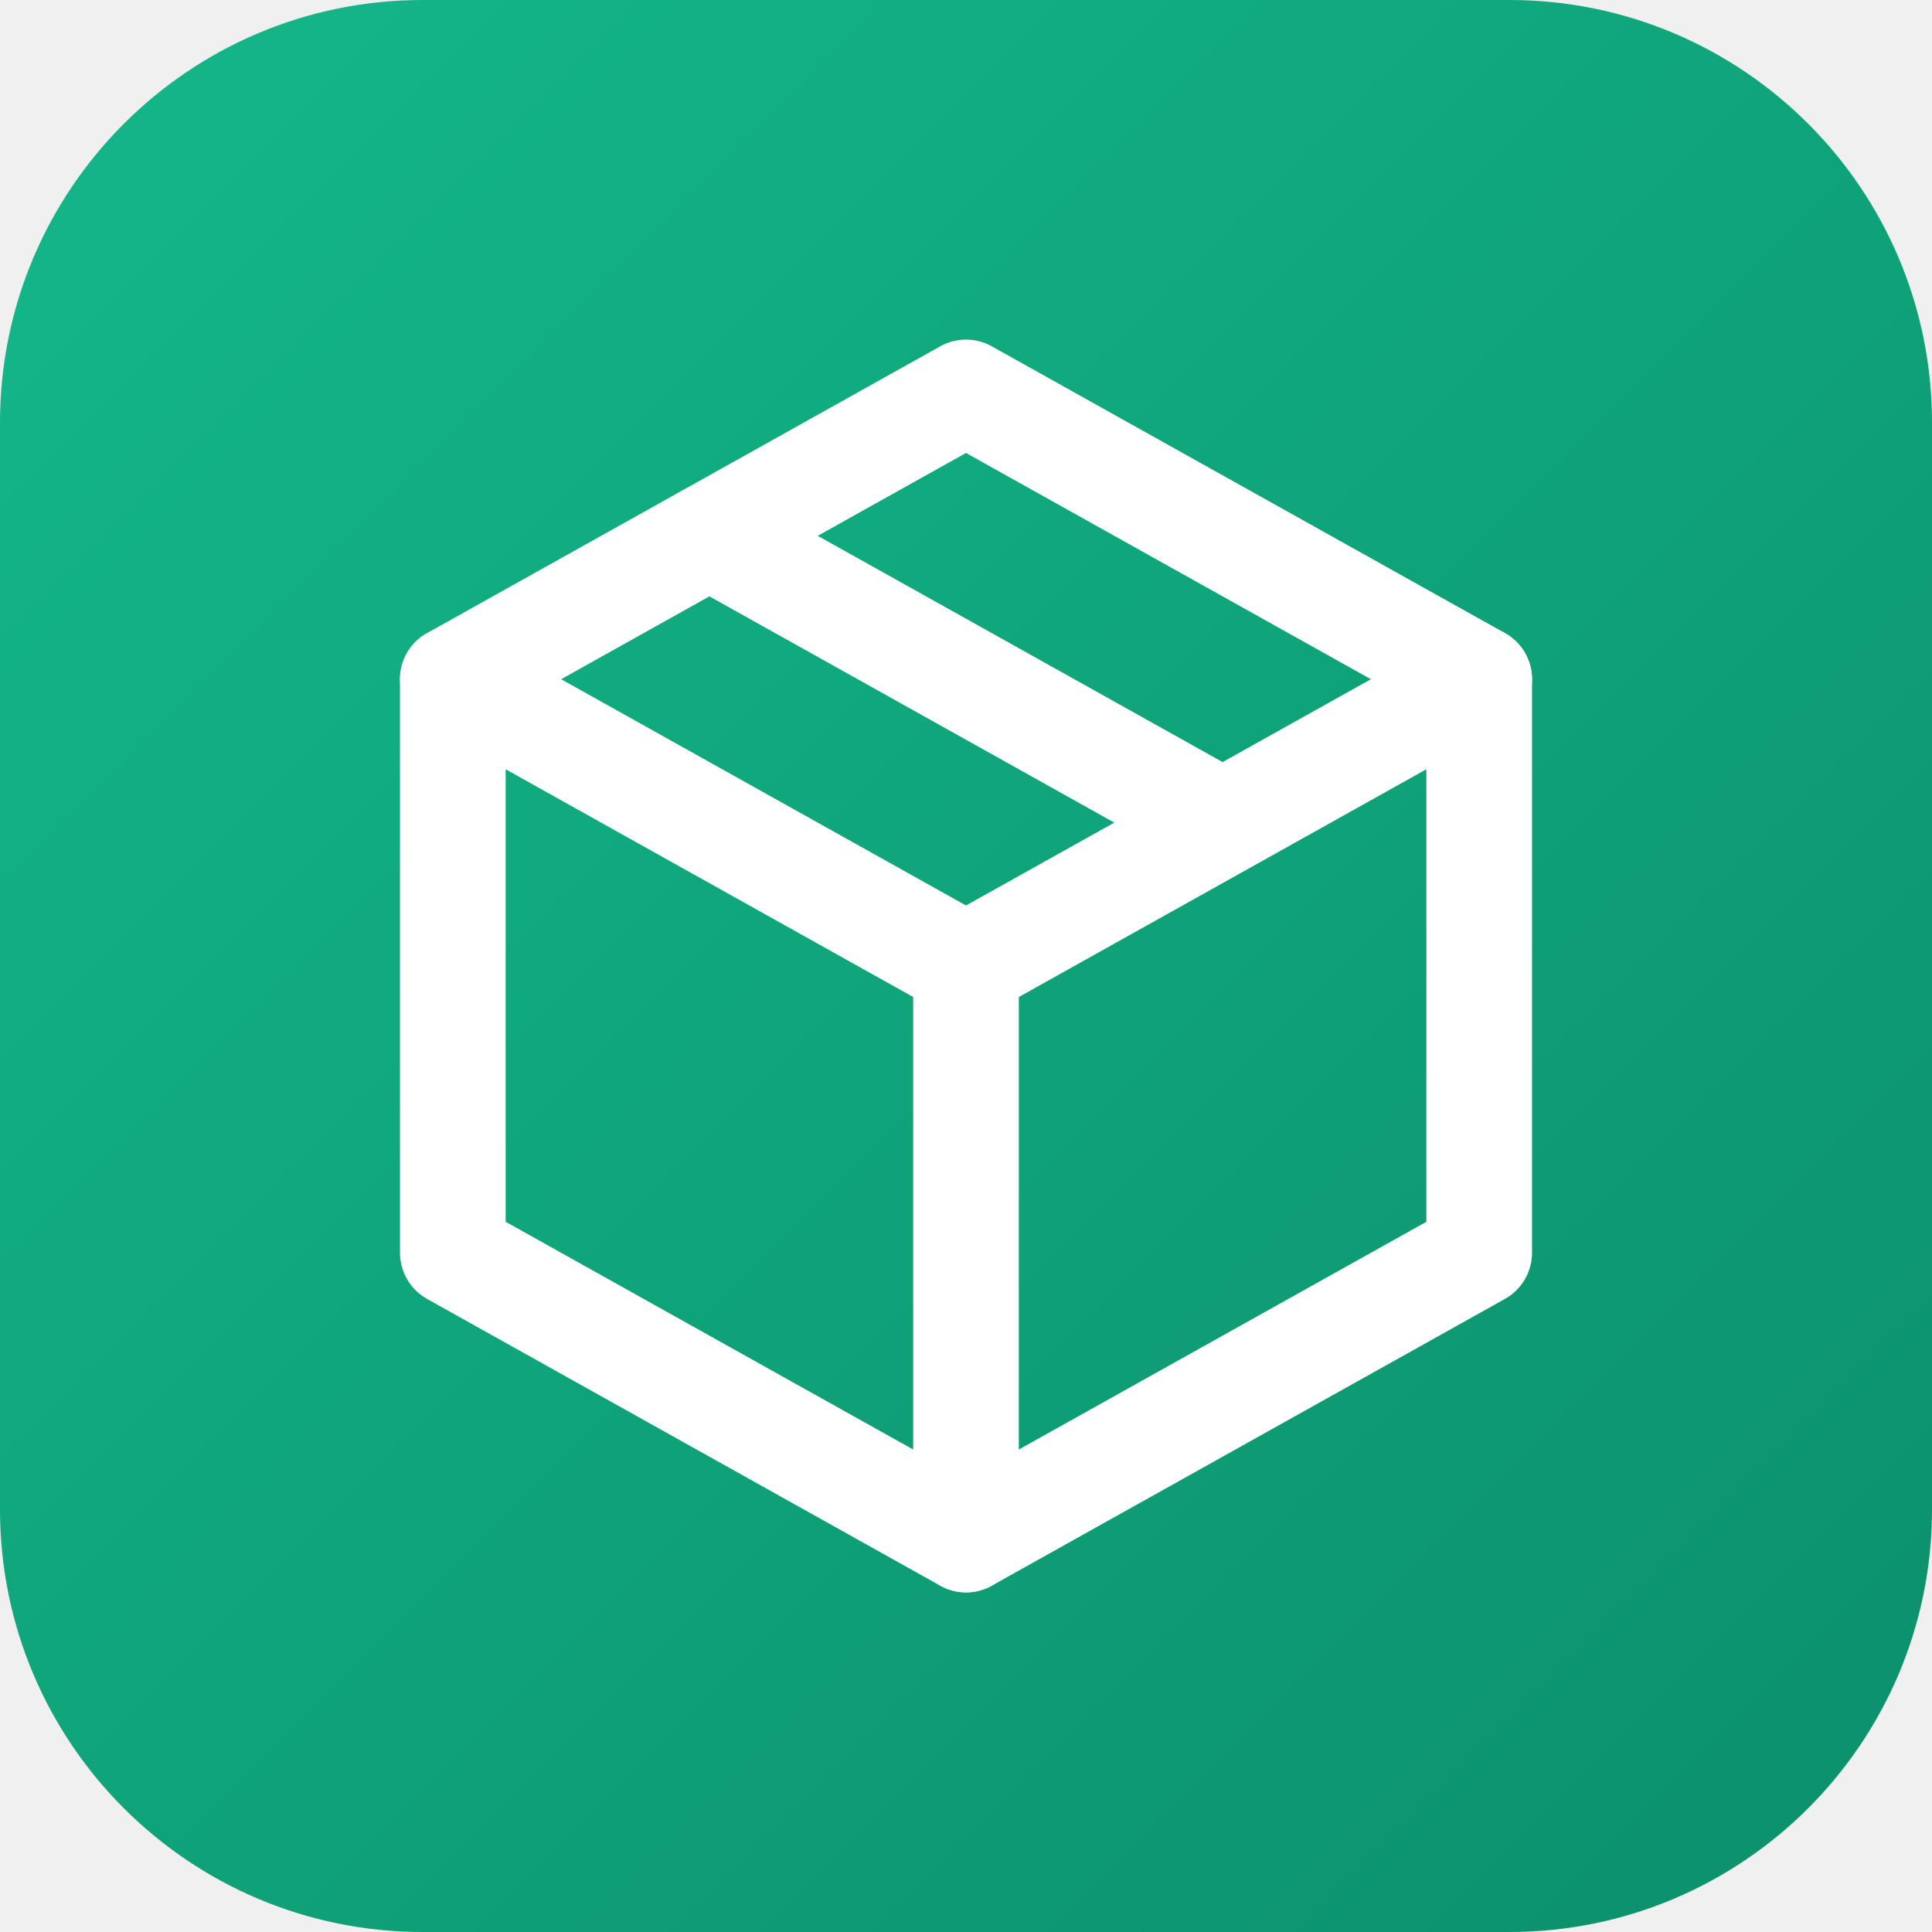
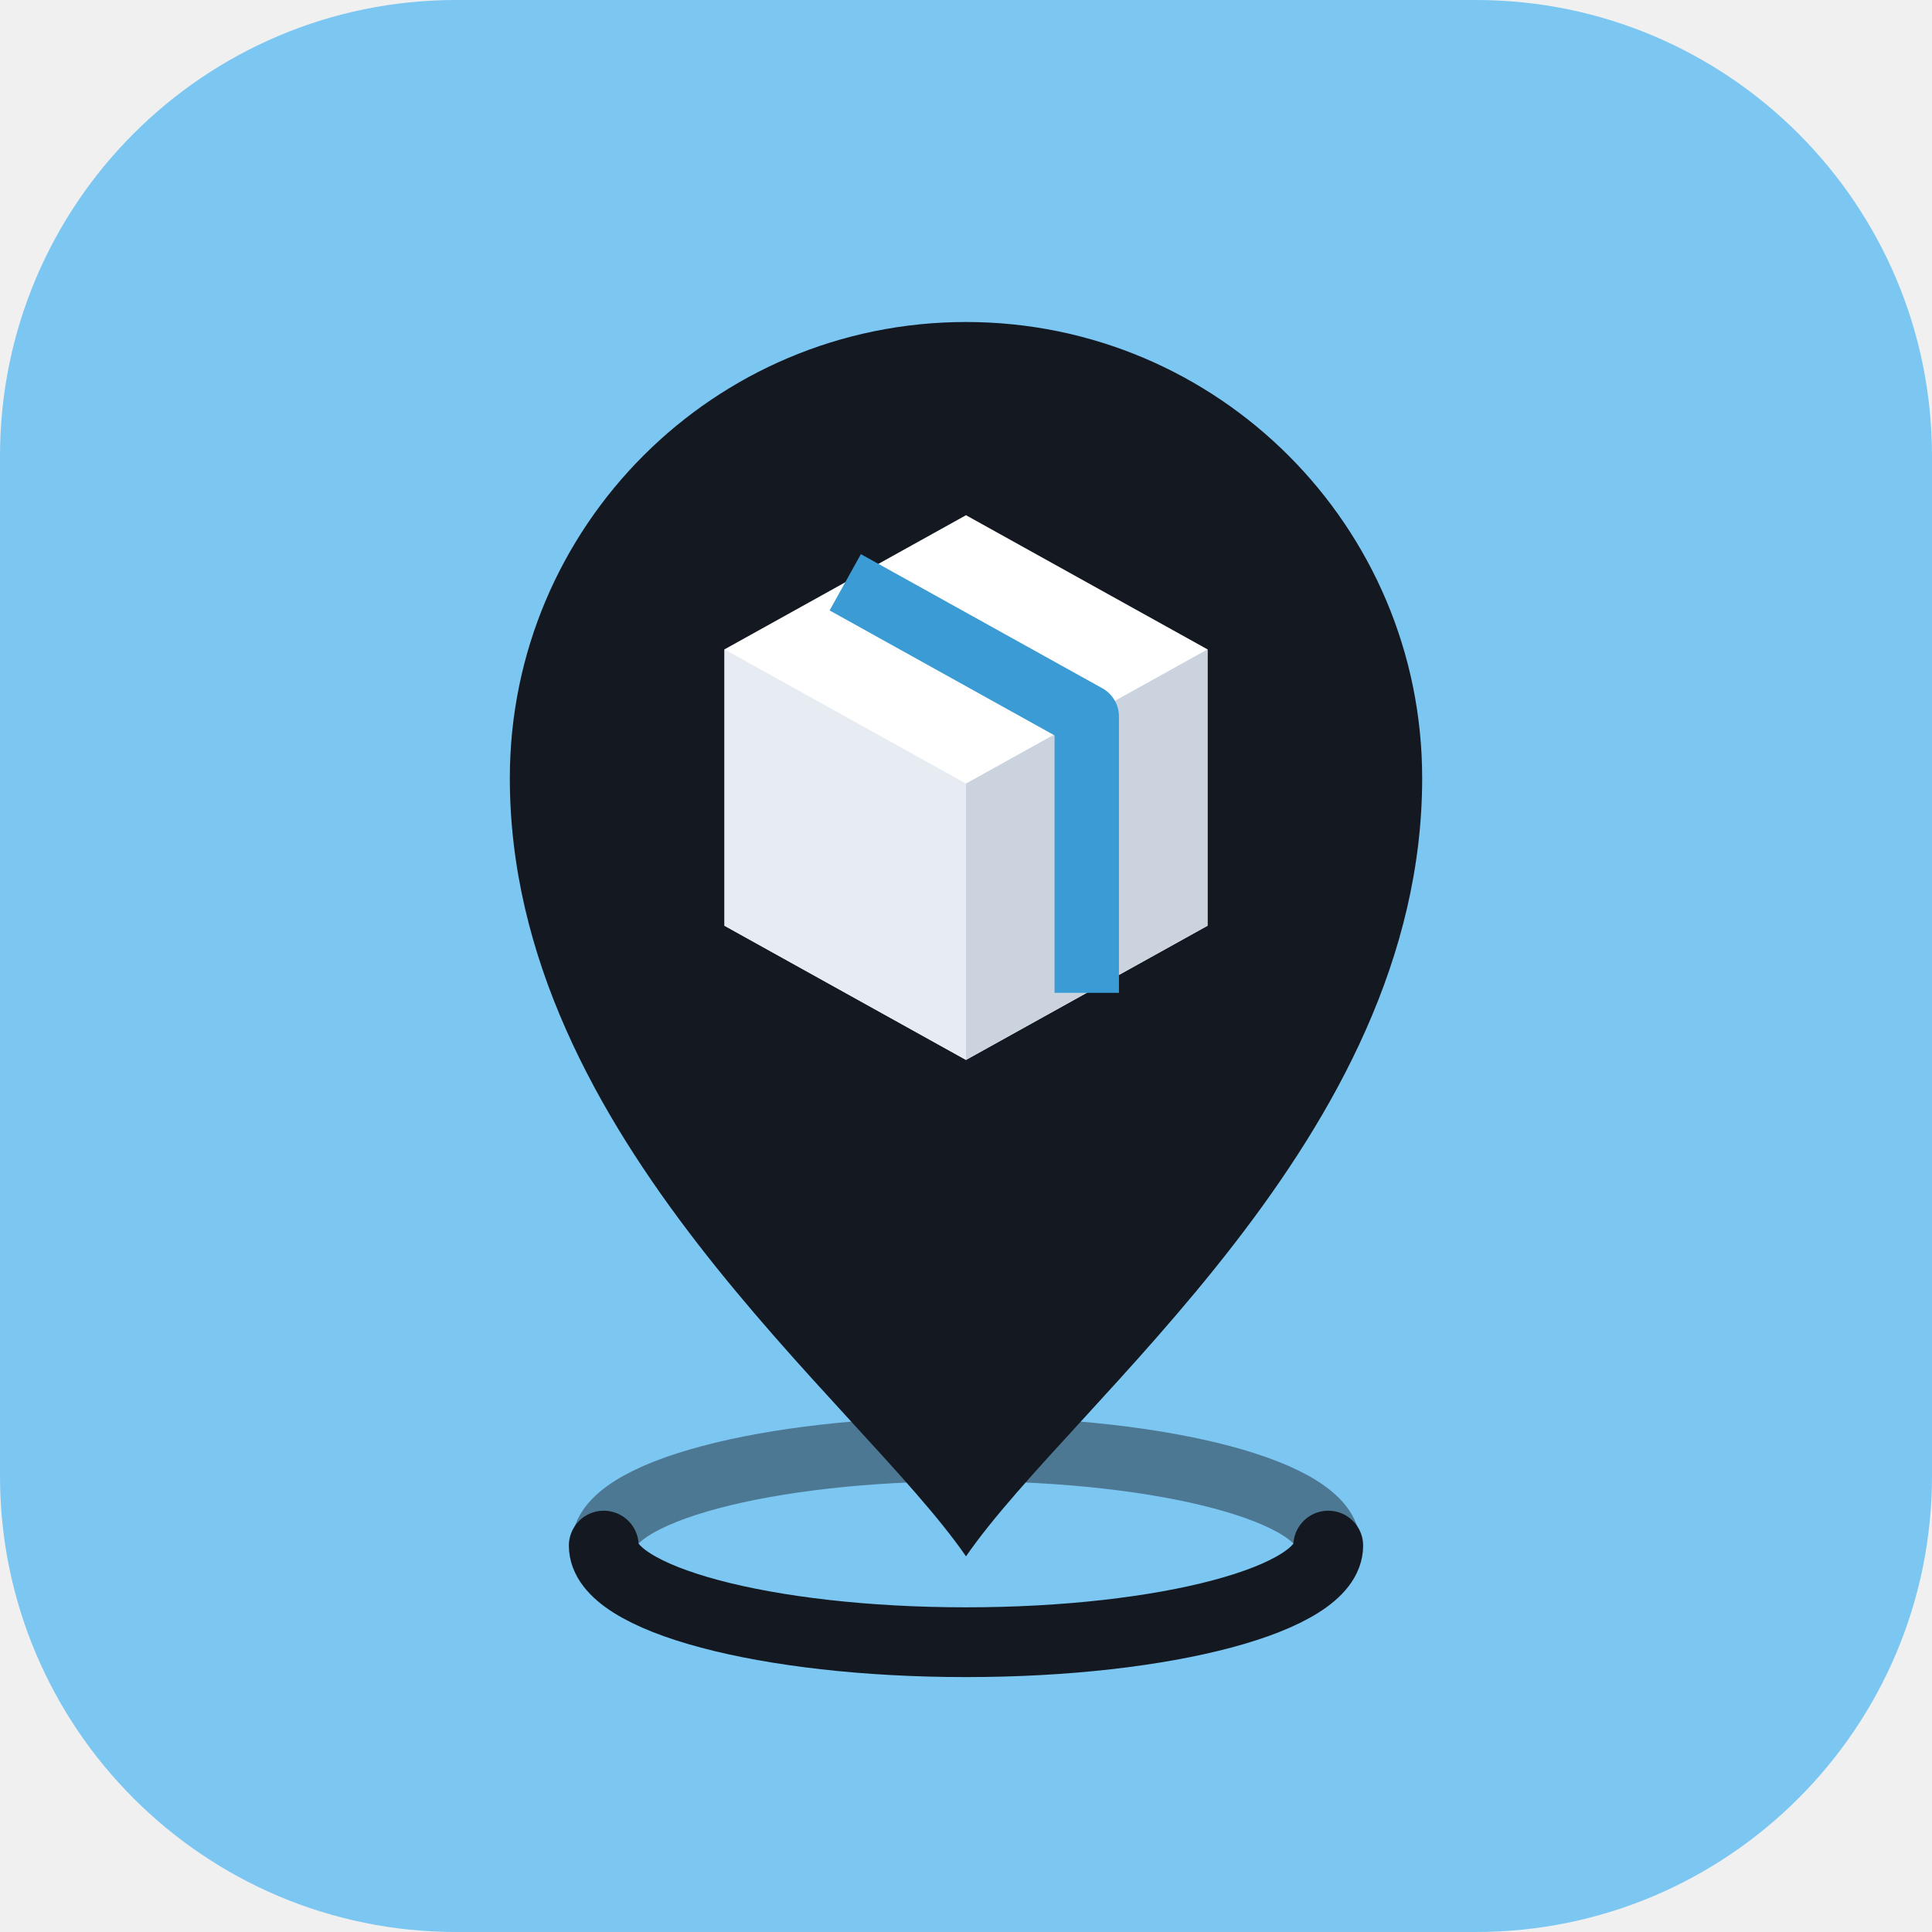
- <svg xmlns="http://www.w3.org/2000/svg" viewBox="0 0 512 512">
-   <defs>
-     <linearGradient id="g" x1="0" y1="0" x2="1" y2="1">
-       <stop offset="0" stop-color="#14b88a" />
-       <stop offset="1" stop-color="#0b8f6a" />
-     </linearGradient>
-   </defs>
-   <rect width="512" height="512" rx="112" fill="url(#g)" />
-   <g fill="none" stroke="#fff" stroke-width="28" stroke-linecap="round" stroke-linejoin="round">
-     <path d="M256 104 392 180v152L256 408 120 332V180z" />
-     <path d="M120 180l136 76 136-76M256 256v152M188 142l136 76" />
+ <svg xmlns="http://www.w3.org/2000/svg" viewBox="0 0 72 72">
+   <rect width="72" height="72" rx="17" fill="#7CC6F2" />
+   <g transform="translate(4 4)">
+     <path d="M18.5 53.6a13.5 3.6 0 0 1 27 0" fill="none" stroke="#141820" stroke-width="2.4" opacity=".45" />
+     <path d="M32 54C28 48.2 15 38.4 15 25a17 17 0 0 1 34 0C49 38.4 36 48.2 32 54Z" fill="#141820" />
+     <path d="M18.5 53.6a13.5 3.6 0 0 0 27 0" fill="none" stroke="#141820" stroke-width="2.6" stroke-linecap="round" />
+     <path d="M32 15.2 41 20.2v10.3L32 35.5 23 30.5V20.2Z" fill="#FFFFFF" />
+     <path d="M23 20.2 32 25.2v10.3L23 30.5Z" fill="#E6ECF2" />
+     <path d="M32 25.2 41 20.2v10.3L32 35.5Z" fill="#CBD4DE" />
+     <path d="M27.5 17.7 36.5 22.7v10.3" fill="none" stroke="#3A9BD5" stroke-width="2.4" stroke-linejoin="round" />
  </g>
</svg>
